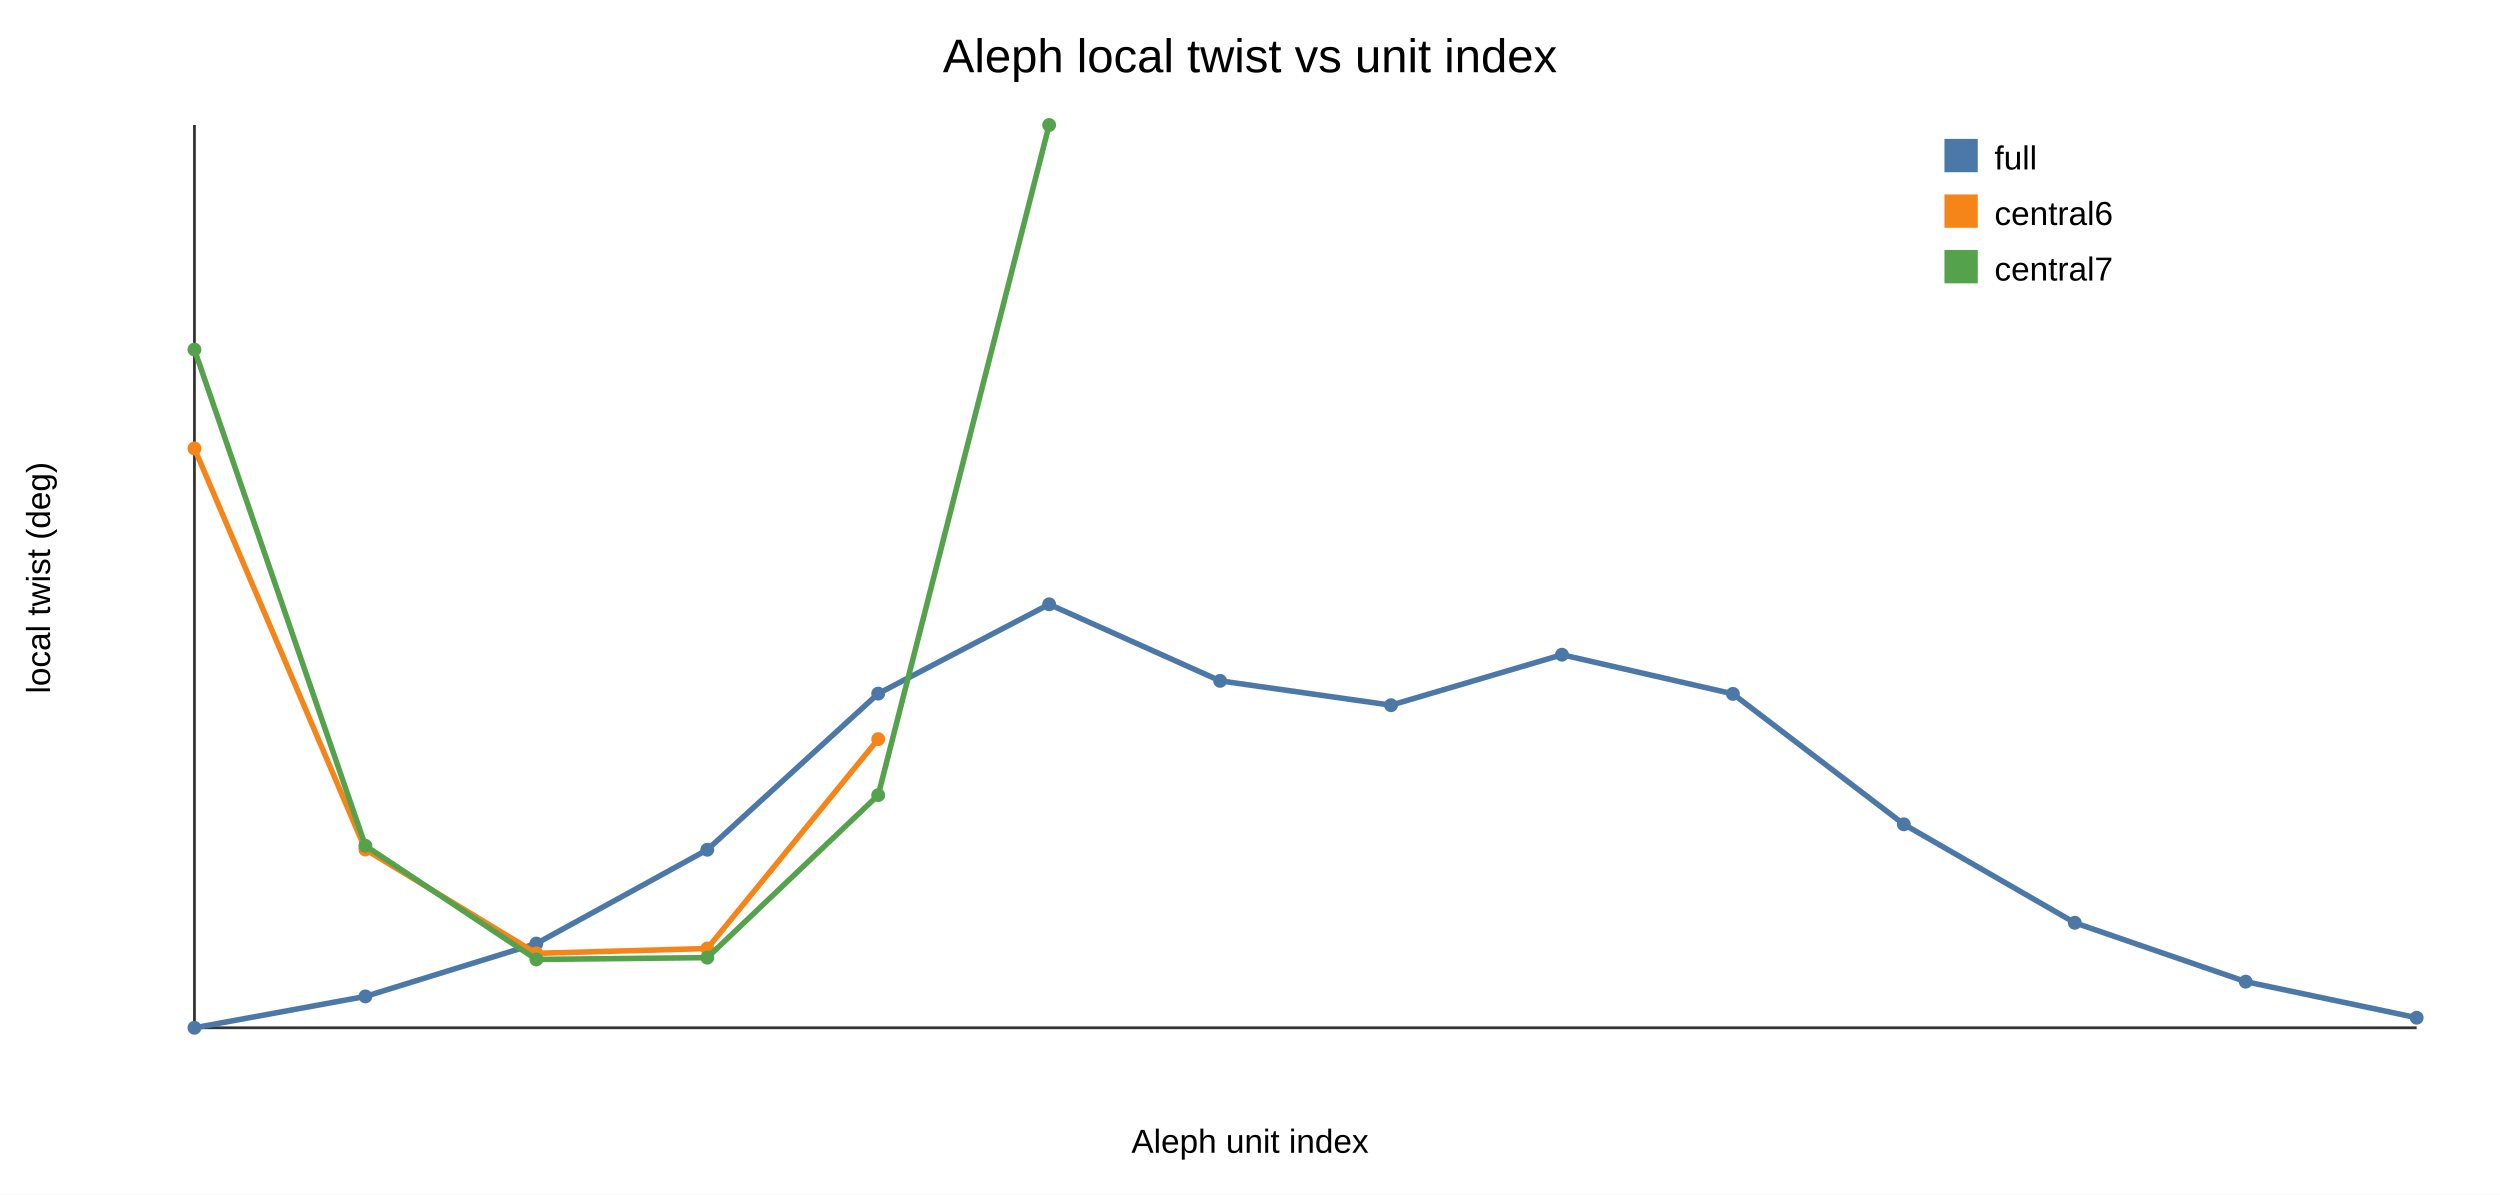
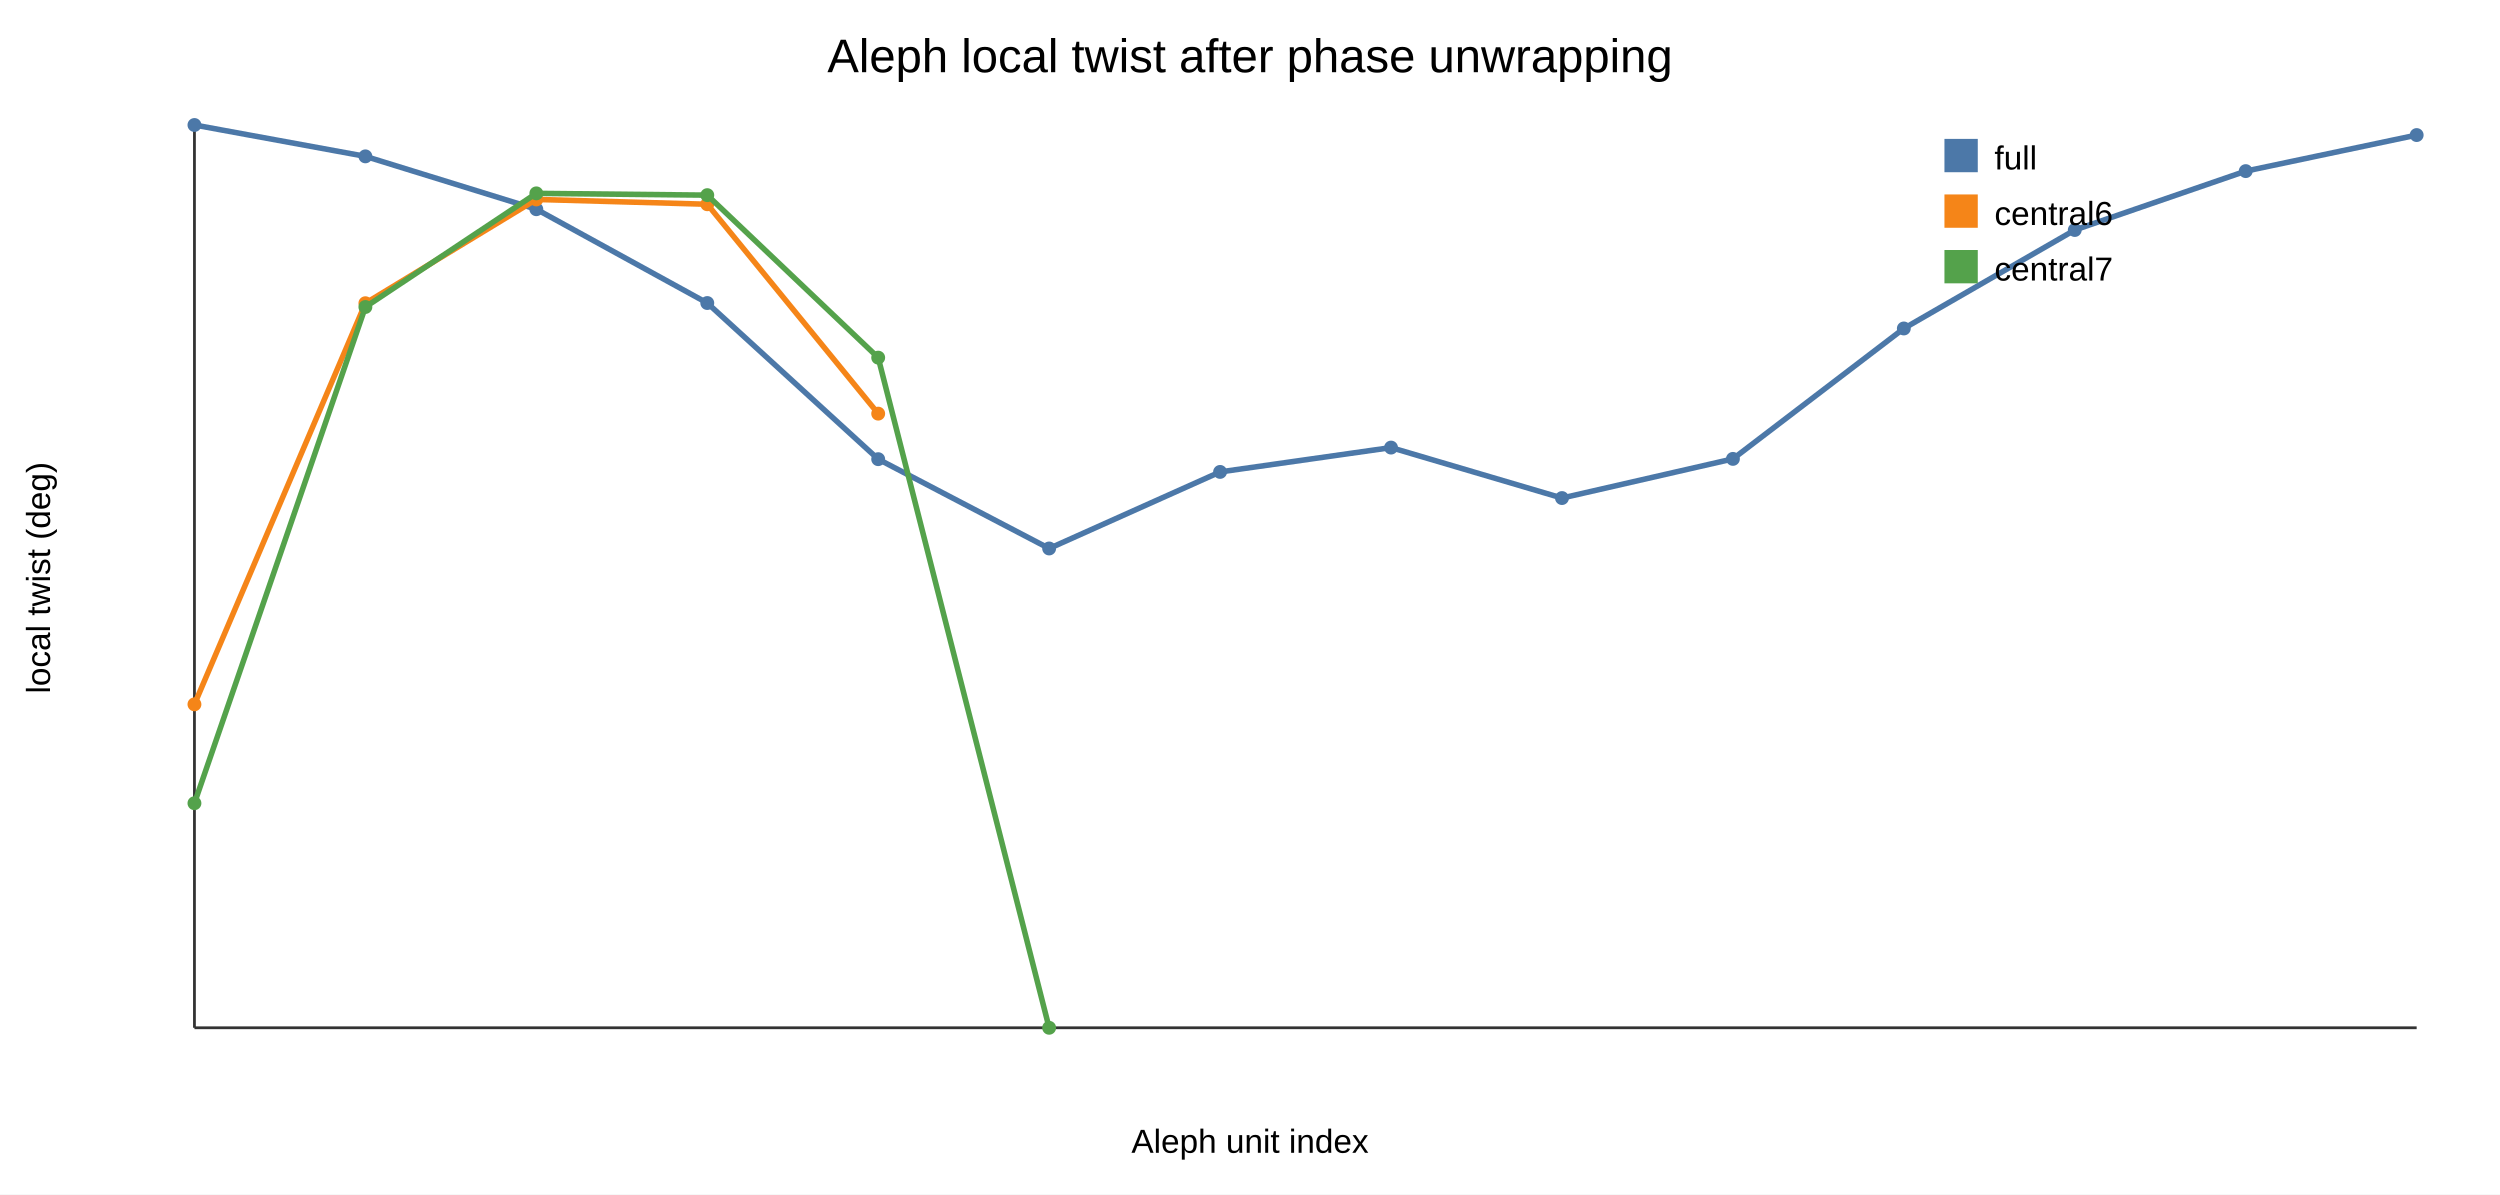
<svg xmlns="http://www.w3.org/2000/svg" width="900" height="430" viewBox="0 0 900 430">
  <rect width="100%" height="100%" fill="white" />
-   <text x="450" y="26" text-anchor="middle" font-family="Arial" font-size="17">Aleph local twist vs unit index</text>
+   <text x="450" y="26" text-anchor="middle" font-family="Arial" font-size="17">Aleph local twist after phase unwrapping</text>
  <line x1="70" y1="45" x2="70" y2="370" stroke="#333" />
  <line x1="70" y1="370" x2="870" y2="370" stroke="#333" />
  <text x="450" y="415" text-anchor="middle" font-family="Arial" font-size="12">Aleph unit index</text>
  <text x="18" y="208" text-anchor="middle" font-family="Arial" font-size="12" transform="rotate(-90 18,208)">local twist (deg)</text>
-   <polyline points="70.00,370.00 131.54,358.71 193.08,339.68 254.62,305.91 316.15,249.70 377.69,217.55 439.23,245.11 500.77,253.87 562.31,235.70 623.85,249.80 685.38,296.75 746.92,332.20 808.46,353.40 870.00,366.38" fill="none" stroke="#4c78a8" stroke-width="2" />
-   <circle cx="70.00" cy="370.00" r="2.5" fill="#4c78a8" />
-   <circle cx="131.54" cy="358.71" r="2.5" fill="#4c78a8" />
-   <circle cx="193.08" cy="339.68" r="2.5" fill="#4c78a8" />
-   <circle cx="254.62" cy="305.91" r="2.5" fill="#4c78a8" />
-   <circle cx="316.15" cy="249.70" r="2.5" fill="#4c78a8" />
-   <circle cx="377.69" cy="217.55" r="2.5" fill="#4c78a8" />
-   <circle cx="439.23" cy="245.11" r="2.5" fill="#4c78a8" />
-   <circle cx="500.77" cy="253.87" r="2.5" fill="#4c78a8" />
-   <circle cx="562.31" cy="235.70" r="2.5" fill="#4c78a8" />
-   <circle cx="623.85" cy="249.80" r="2.5" fill="#4c78a8" />
-   <circle cx="685.38" cy="296.75" r="2.5" fill="#4c78a8" />
-   <circle cx="746.92" cy="332.20" r="2.5" fill="#4c78a8" />
-   <circle cx="808.46" cy="353.40" r="2.5" fill="#4c78a8" />
-   <circle cx="870.00" cy="366.38" r="2.5" fill="#4c78a8" />
+   <polyline points="70.00,45.00 131.54,56.29 193.08,75.32 254.62,109.09 316.15,165.30 377.69,197.45 439.23,169.89 500.77,161.13 562.31,179.30 623.85,165.20 685.38,118.25 746.92,82.80 808.46,61.60 870.00,48.62" fill="none" stroke="#4c78a8" stroke-width="2" />
+   <circle cx="70.00" cy="45.00" r="2.5" fill="#4c78a8" />
+   <circle cx="131.54" cy="56.29" r="2.5" fill="#4c78a8" />
+   <circle cx="193.08" cy="75.32" r="2.5" fill="#4c78a8" />
+   <circle cx="254.62" cy="109.09" r="2.5" fill="#4c78a8" />
+   <circle cx="316.15" cy="165.30" r="2.5" fill="#4c78a8" />
+   <circle cx="377.69" cy="197.45" r="2.5" fill="#4c78a8" />
+   <circle cx="439.23" cy="169.89" r="2.5" fill="#4c78a8" />
+   <circle cx="500.77" cy="161.13" r="2.5" fill="#4c78a8" />
+   <circle cx="562.31" cy="179.30" r="2.5" fill="#4c78a8" />
+   <circle cx="623.85" cy="165.20" r="2.5" fill="#4c78a8" />
+   <circle cx="685.38" cy="118.25" r="2.5" fill="#4c78a8" />
+   <circle cx="746.92" cy="82.80" r="2.5" fill="#4c78a8" />
+   <circle cx="808.46" cy="61.60" r="2.5" fill="#4c78a8" />
+   <circle cx="870.00" cy="48.62" r="2.5" fill="#4c78a8" />
  <rect x="700" y="50" width="12" height="12" fill="#4c78a8" />
  <text x="718" y="61" font-family="Arial" font-size="12">full</text>
-   <polyline points="70.00,161.44 131.54,305.84 193.08,343.20 254.62,341.47 316.15,266.09" fill="none" stroke="#f58518" stroke-width="2" />
-   <circle cx="70.00" cy="161.44" r="2.5" fill="#f58518" />
-   <circle cx="131.54" cy="305.84" r="2.5" fill="#f58518" />
-   <circle cx="193.08" cy="343.20" r="2.5" fill="#f58518" />
-   <circle cx="254.62" cy="341.47" r="2.5" fill="#f58518" />
-   <circle cx="316.15" cy="266.09" r="2.5" fill="#f58518" />
+   <polyline points="70.00,253.56 131.54,109.16 193.08,71.80 254.62,73.53 316.15,148.91" fill="none" stroke="#f58518" stroke-width="2" />
+   <circle cx="70.00" cy="253.56" r="2.5" fill="#f58518" />
+   <circle cx="131.54" cy="109.16" r="2.5" fill="#f58518" />
+   <circle cx="193.08" cy="71.80" r="2.5" fill="#f58518" />
+   <circle cx="254.62" cy="73.53" r="2.5" fill="#f58518" />
+   <circle cx="316.15" cy="148.91" r="2.5" fill="#f58518" />
  <rect x="700" y="70" width="12" height="12" fill="#f58518" />
  <text x="718" y="81" font-family="Arial" font-size="12">central6</text>
-   <polyline points="70.00,125.84 131.54,304.48 193.08,345.39 254.62,344.75 316.15,286.25 377.69,45.00" fill="none" stroke="#54a24b" stroke-width="2" />
-   <circle cx="70.00" cy="125.84" r="2.5" fill="#54a24b" />
-   <circle cx="131.54" cy="304.48" r="2.5" fill="#54a24b" />
-   <circle cx="193.08" cy="345.39" r="2.5" fill="#54a24b" />
-   <circle cx="254.62" cy="344.75" r="2.5" fill="#54a24b" />
-   <circle cx="316.15" cy="286.25" r="2.5" fill="#54a24b" />
-   <circle cx="377.69" cy="45.00" r="2.5" fill="#54a24b" />
+   <polyline points="70.00,289.16 131.54,110.52 193.08,69.61 254.62,70.25 316.15,128.75 377.69,370.00" fill="none" stroke="#54a24b" stroke-width="2" />
+   <circle cx="70.00" cy="289.16" r="2.5" fill="#54a24b" />
+   <circle cx="131.54" cy="110.52" r="2.5" fill="#54a24b" />
+   <circle cx="193.08" cy="69.61" r="2.5" fill="#54a24b" />
+   <circle cx="254.62" cy="70.25" r="2.5" fill="#54a24b" />
+   <circle cx="316.15" cy="128.75" r="2.5" fill="#54a24b" />
+   <circle cx="377.69" cy="370.00" r="2.5" fill="#54a24b" />
  <rect x="700" y="90" width="12" height="12" fill="#54a24b" />
  <text x="718" y="101" font-family="Arial" font-size="12">central7</text>
</svg>
